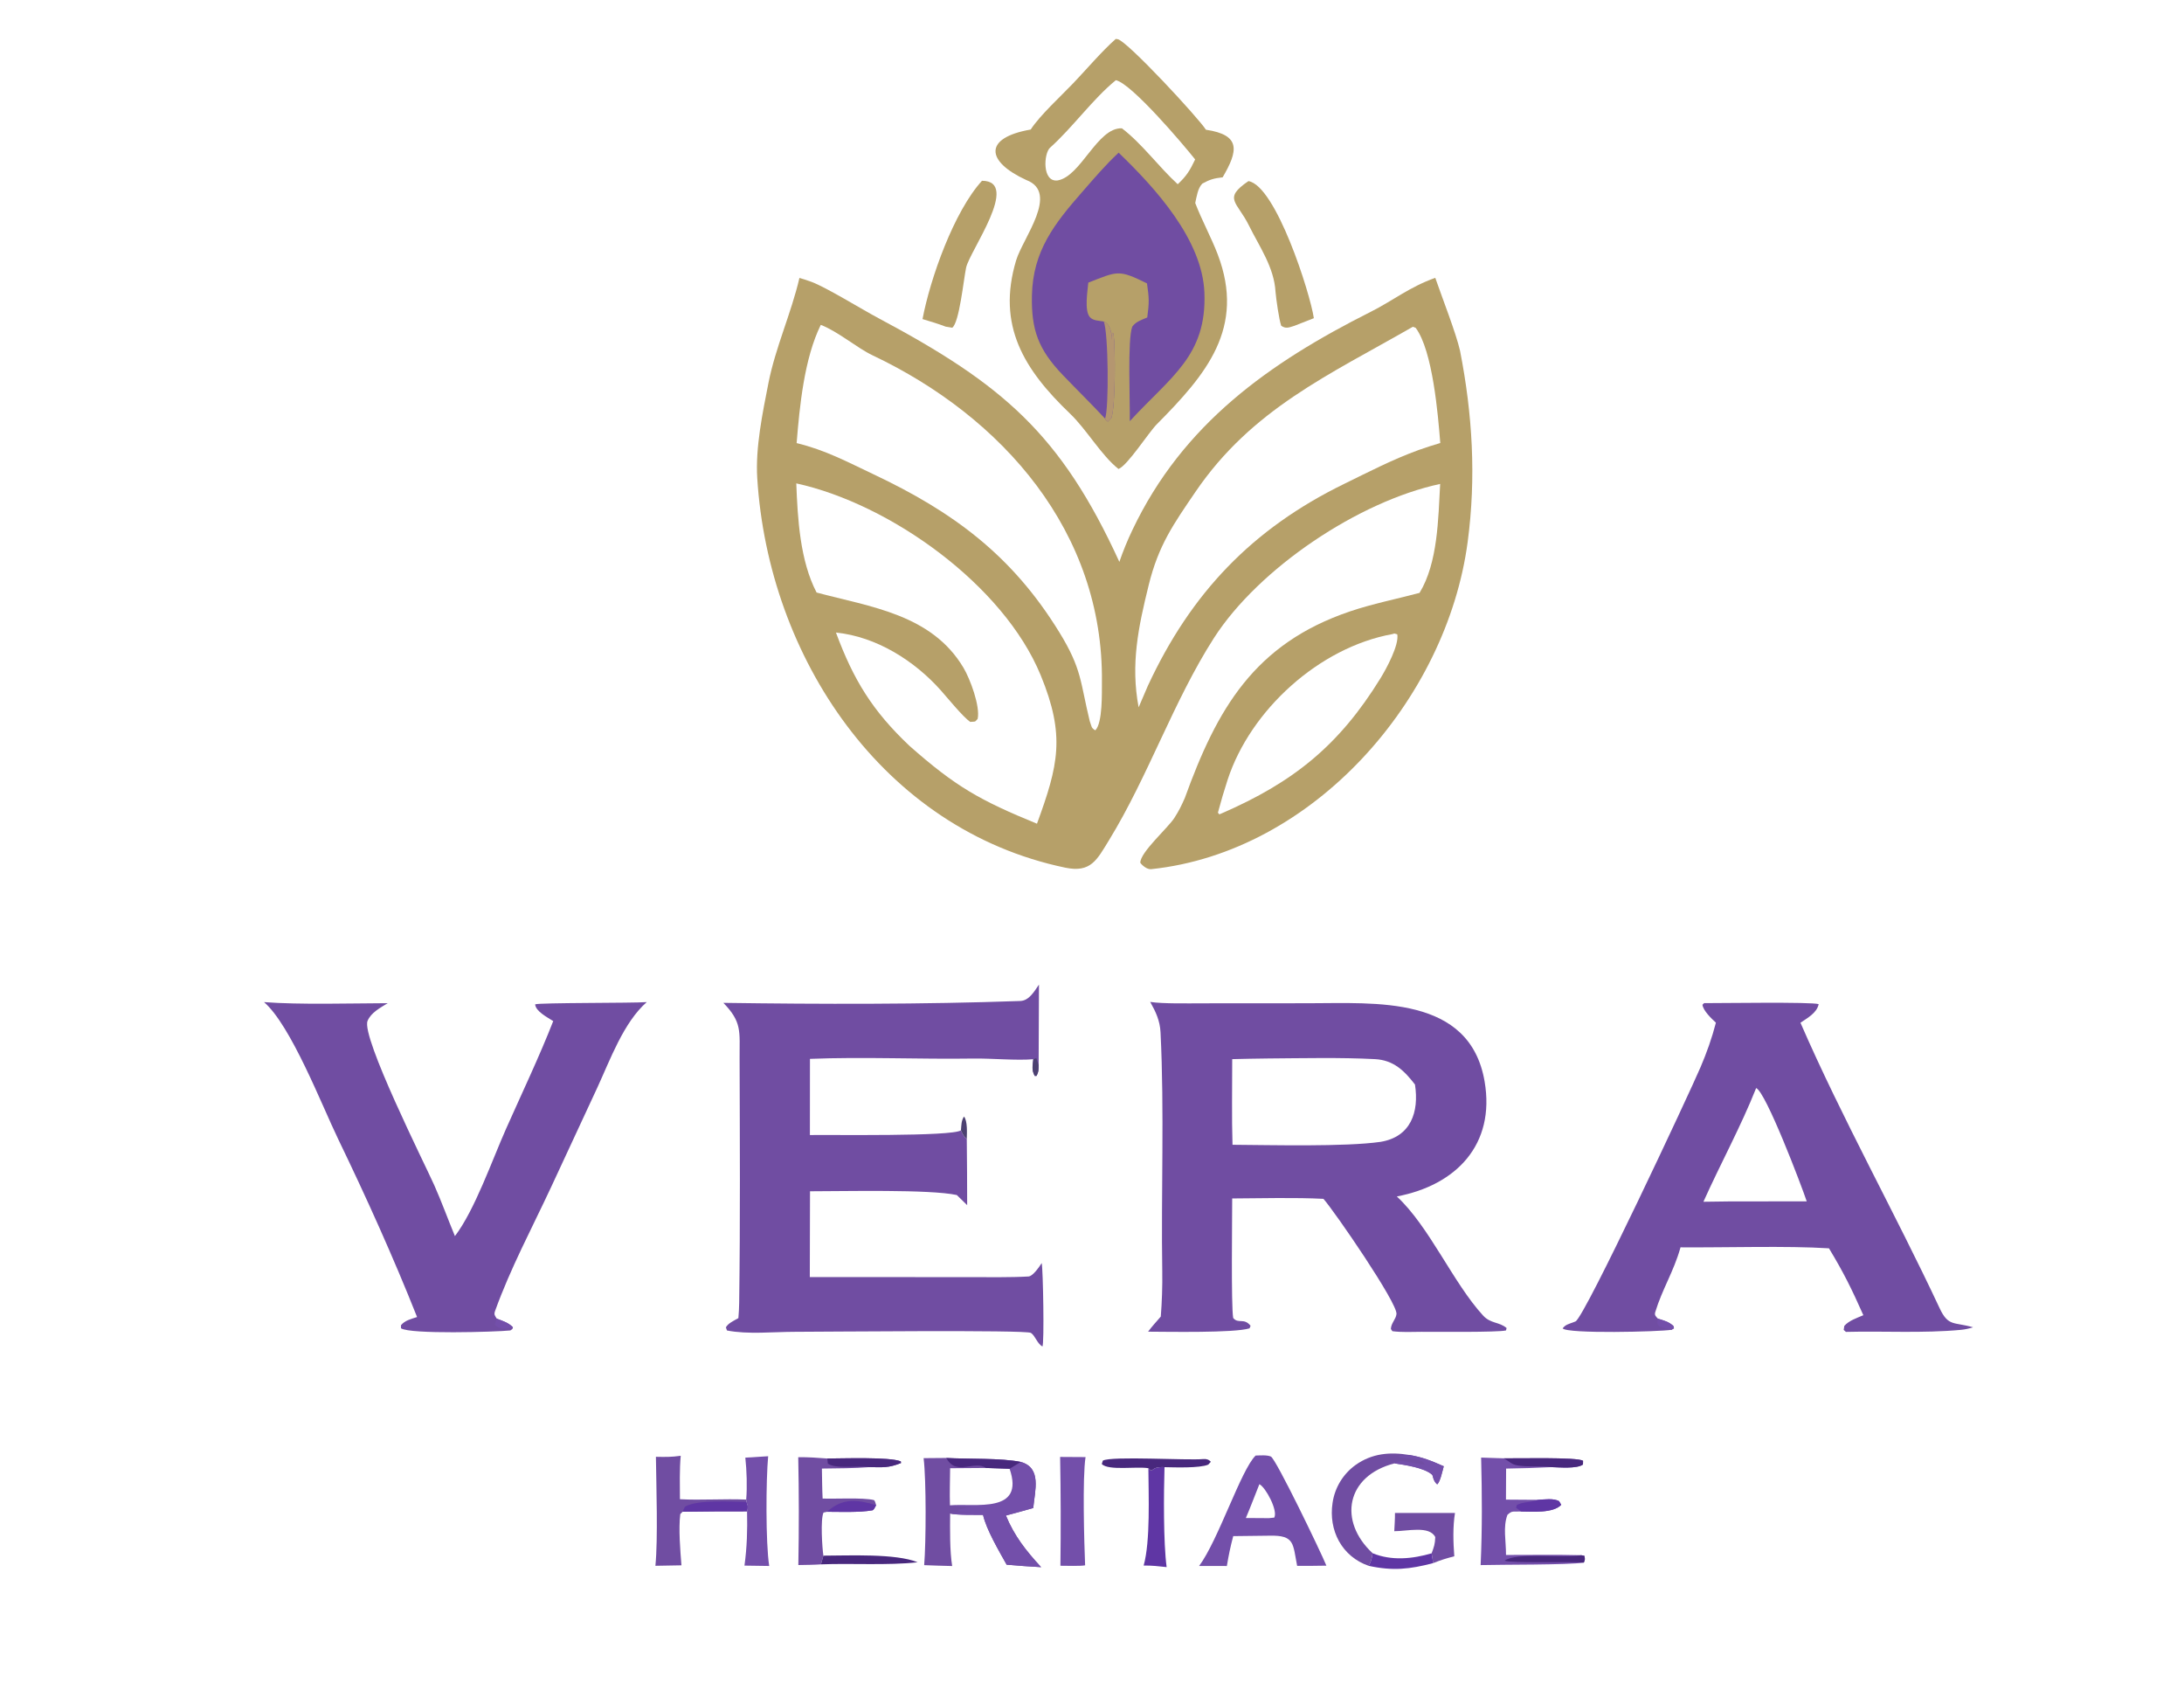
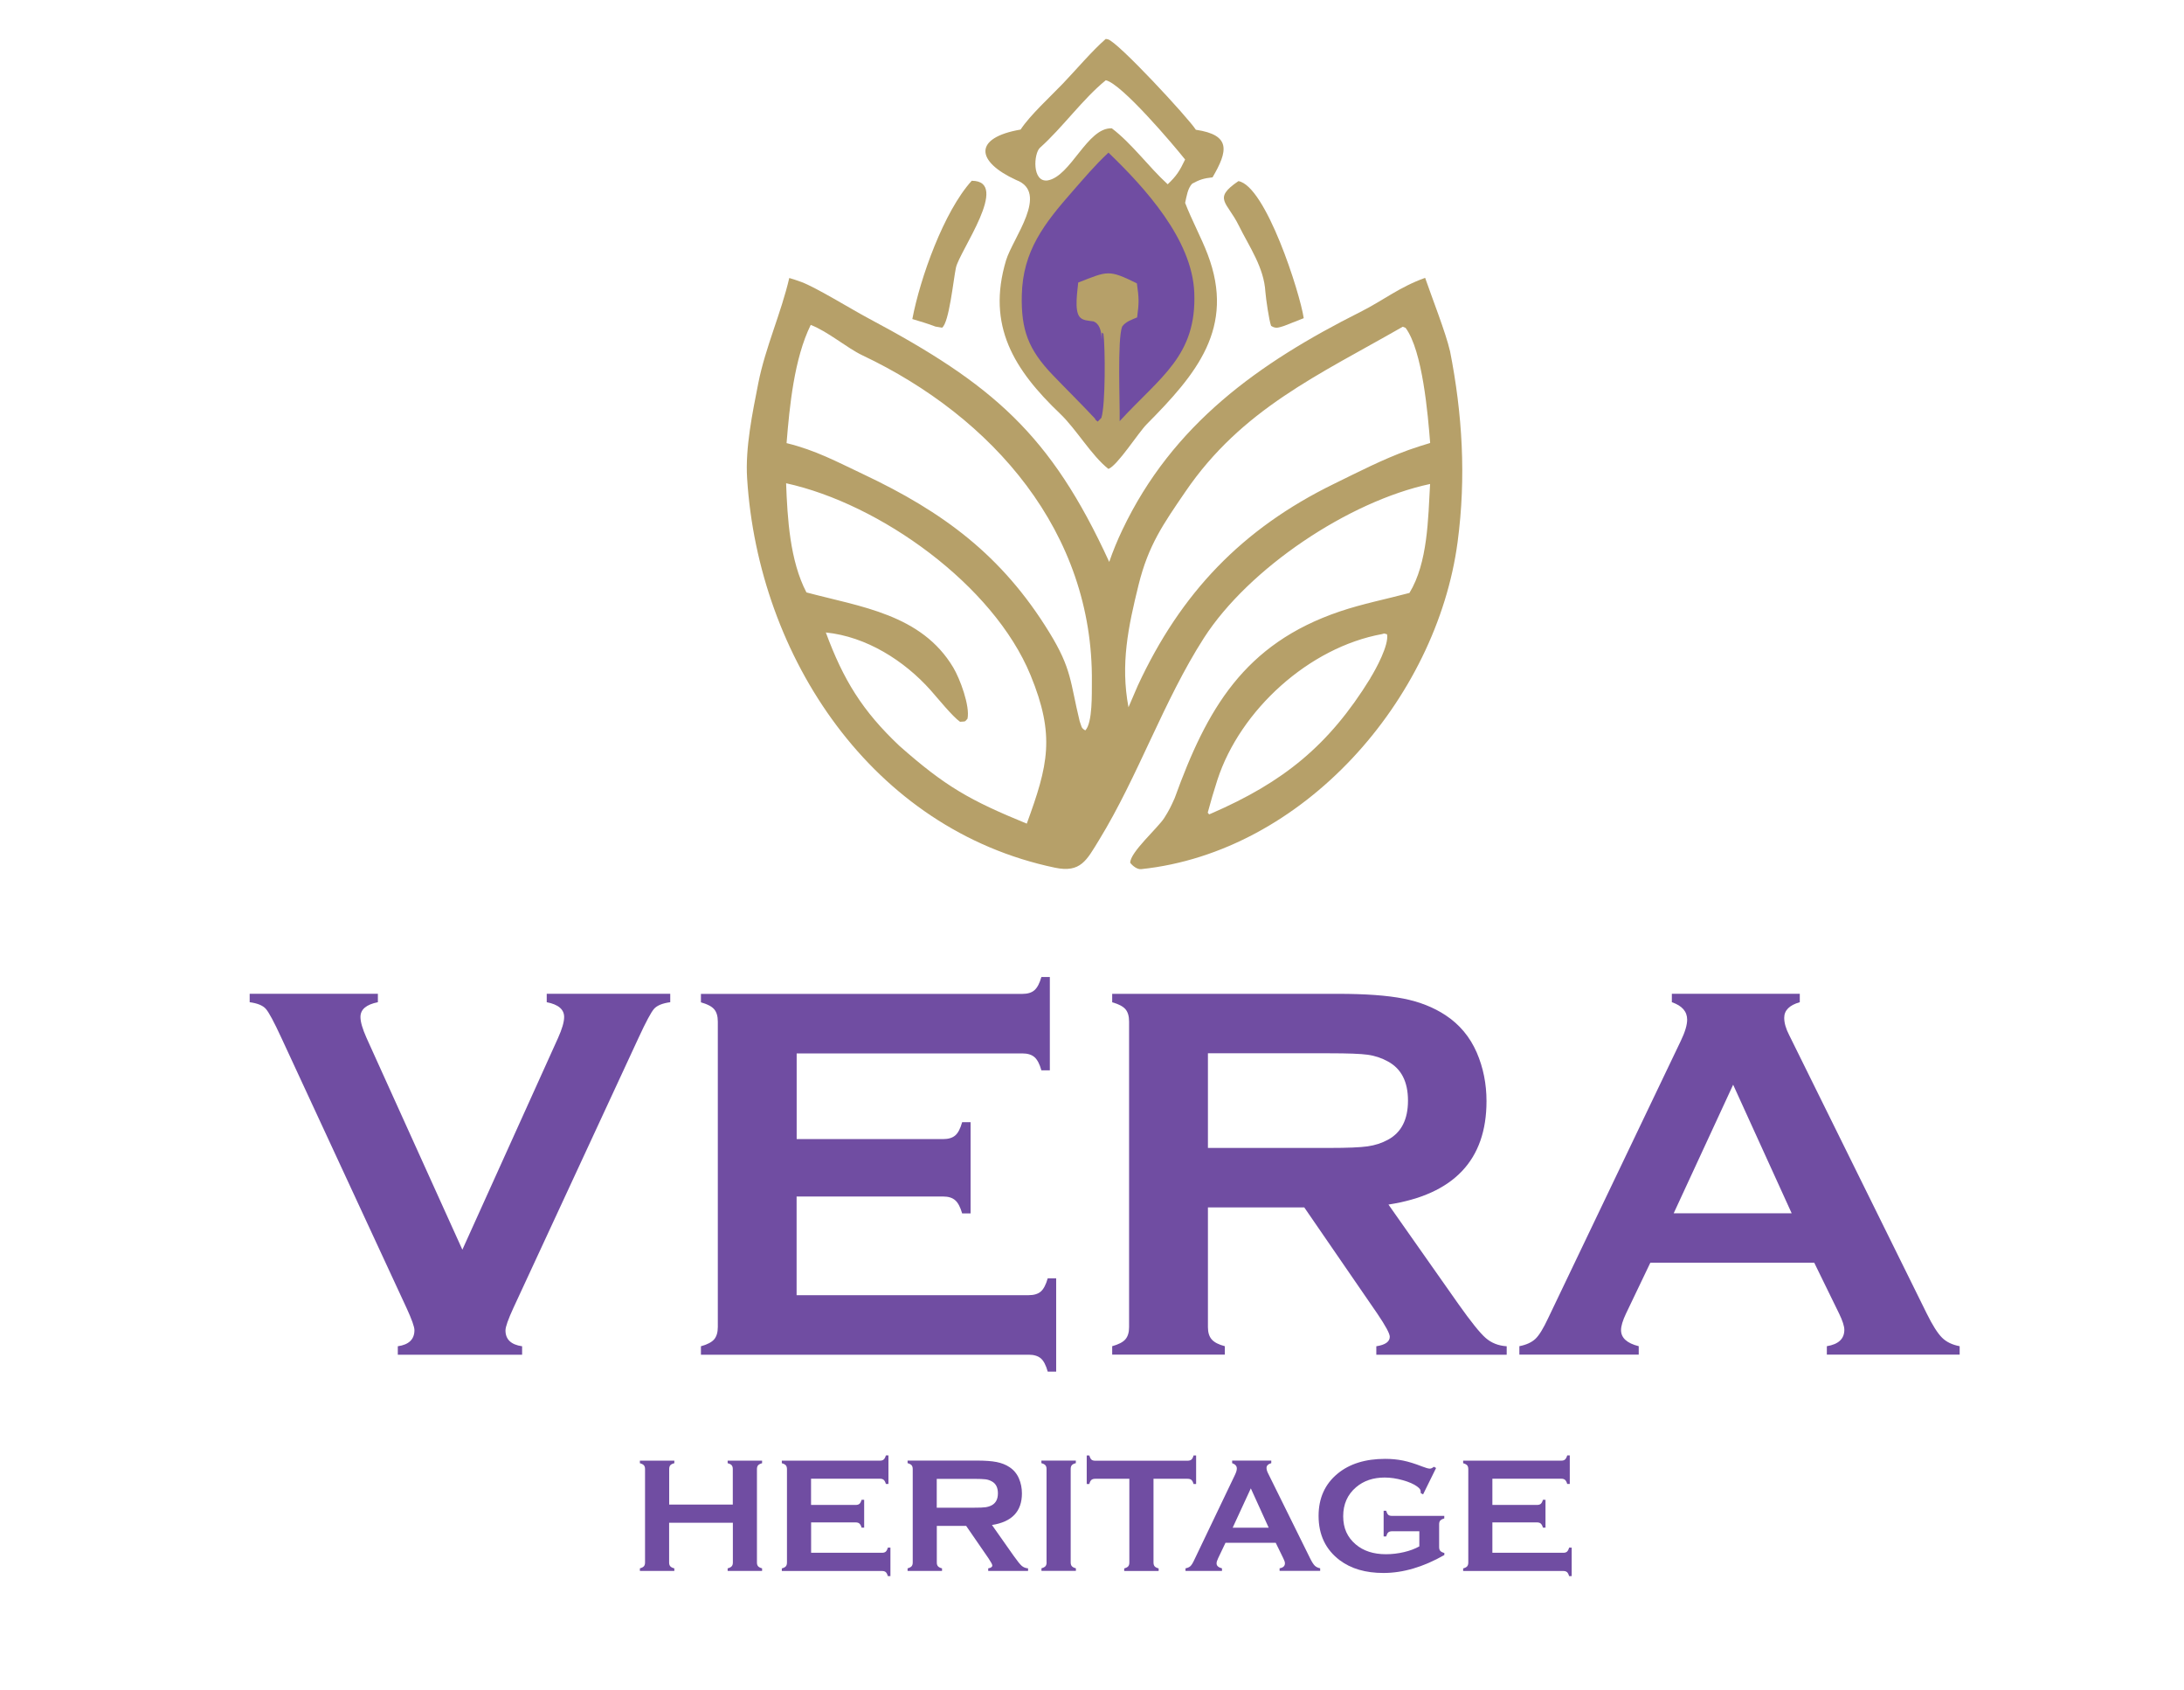
- <svg xmlns="http://www.w3.org/2000/svg" version="1.1" style="display: block;" viewBox="0 0 1324 1024" width="331" height="256" preserveAspectRatio="xMidYMid meet">
-   <path transform="translate(0,0)" fill="rgb(182,160,105)" d="M 484.639 168.434 C 487.101 169.142 489.535 169.941 491.938 170.829 C 501.142 174.264 521.907 187.168 532.566 192.843 C 607.937 232.98 643.087 263.04 678.587 340.531 C 680.846 333.944 683.487 327.494 686.494 321.214 C 717.011 256.982 769.425 219.931 830.787 189.073 C 844.672 182.09 854.552 173.889 870.105 168.386 C 874.076 179.907 882.7 201.901 885.108 212.555 C 892.634 250.879 894.983 289.152 889.733 328.514 C 876.993 424.036 796.194 516.44 697.865 526.765 C 695.516 527.011 692.62 524.739 691.274 522.887 C 691.271 516.446 708.036 501.836 711.959 495.671 C 714.894 491.059 716.005 488.688 718.25 483.693 C 737.72 429.855 760.214 390.236 818.414 370.539 C 832.02 365.934 846.618 363.032 860.56 359.329 C 871.73 341.035 871.881 314.256 873.071 293.292 C 823.768 303.808 763.128 344.305 735.907 386.701 C 711.469 424.763 696.126 470.364 672.367 509.127 C 664.944 521.238 661.305 529.103 645.694 525.84 C 534.854 502.673 465.86 398.125 459.064 289.793 C 457.907 271.266 462.303 250.214 465.866 232.059 C 470.139 210.471 479.691 189.801 484.639 168.434 z" />
-   <path transform="translate(0,0)" fill="rgb(255,255,255)" d="M 482.728 292.957 C 539.708 305.43 608.368 354.508 630.879 409.198 C 646.006 445.949 641.579 463.825 628.641 499.212 C 594.14 485.104 579.268 476.72 551.34 452.024 C 528.911 430.828 517.418 412.085 506.775 383.363 C 531.254 385.861 554.287 400.348 570.393 418.456 C 574.547 423.128 583.692 434.411 588.165 437.516 C 591.764 437.202 590.71 437.804 592.685 435.688 C 594.324 428.004 588.066 411.367 584.081 404.686 C 564.747 372.271 527.748 367.87 495.044 359.112 C 484.99 339.881 483.544 314.301 482.728 292.957 z" />
-   <path transform="translate(0,0)" fill="rgb(255,255,255)" d="M 497.573 196.895 C 507.959 200.857 519.504 210.858 528.931 215.327 C 607.864 252.745 669.06 322.498 668.014 413.477 C 667.943 419.694 668.527 438.103 664.001 442.63 C 661.434 441.106 661.904 440.483 660.636 437.081 C 654.789 413.148 656.001 405.656 642.201 383.209 C 613.507 336.537 577.877 310.275 529.428 287.391 C 513.303 279.775 500.625 272.874 482.941 268.541 C 484.743 246.221 487.533 217.321 497.573 196.895 z" />
-   <path transform="translate(0,0)" fill="rgb(255,255,255)" d="M 856.512 198.045 L 858.225 198.695 C 868.581 212.591 871.774 251.413 873.134 268.493 C 868.701 269.798 864.304 271.222 859.947 272.762 C 843.995 278.566 829.873 285.94 814.799 293.301 C 759.133 320.485 721.975 359.421 695.905 415.558 L 690.267 428.68 C 685.341 402.548 690.072 380.092 696.406 354.466 C 702.362 330.373 711.379 317.676 724.718 298.101 C 758.962 247.846 805.608 227.27 856.512 198.045 z" />
-   <path transform="translate(0,0)" fill="rgb(255,255,255)" d="M 844.106 384.302 C 845.893 383.78 844.947 383.894 847.072 384.453 C 848.236 390.948 840.432 405.316 836.913 411.031 C 811.721 451.935 784.01 474.102 740.529 492.993 L 739.178 493.558 L 738.343 492.517 C 740.091 485.904 742.091 479.1 744.214 472.61 C 758.066 430.253 799.778 392.347 844.106 384.302 z" />
-   <path transform="translate(0,0)" fill="rgb(112,77,162)" d="M 697.284 607.225 C 704.98 608.422 720.837 608.074 729.171 608.071 L 793.064 608.029 C 833.742 608.024 891.007 603.048 900.006 655.405 C 906.59 693.71 882.768 718.307 846.795 725.123 C 866.603 743.495 880.795 777.367 899.088 797.297 C 903.715 802.339 908.799 801 913.341 804.876 L 912.981 806.329 C 907.912 807.553 869.955 807.142 861.75 807.162 C 856.245 807.221 849.458 807.514 844.105 806.789 L 843.177 805.455 C 843.347 801.794 846.241 799.607 846.582 796.383 C 847.281 789.761 809.088 734.232 802.312 726.574 C 785.369 725.681 764.19 726.237 746.991 726.336 C 747 738.013 746.284 791.035 747.588 798.783 C 750.766 802.594 754.072 798.437 758.135 803.504 L 757.508 805.067 C 748.055 807.929 708.073 807.121 695.997 807.079 C 698.189 804.111 701.235 800.771 703.699 797.926 C 704.393 789.209 704.734 779.486 704.594 770.713 C 703.823 722.412 705.928 673.831 703.545 625.62 C 703.198 618.589 700.645 613.206 697.284 607.225 z" />
-   <path transform="translate(0,0)" fill="rgb(255,255,255)" d="M 768.656 641.5 C 789.677 641.357 812.567 640.809 833.506 641.9 C 844.901 642.493 851.343 648.955 857.802 657.291 C 860.387 674.003 855.266 689.019 836.929 692.037 C 815.321 695.136 770.096 693.95 747.181 693.808 C 746.656 677.2 747.028 658.663 746.998 641.907 C 754.181 641.686 761.463 641.622 768.656 641.5 z" />
-   <path transform="translate(0,0)" fill="rgb(182,160,105)" d="M 676.414 23.589 C 677.102 23.664 677.056 23.638 677.657 23.771 C 683.576 25.08 726.602 71.54 731.066 78.622 C 752.492 81.801 750.562 91.471 741.203 107.466 C 735.95 108.062 733.458 108.759 728.858 111.293 C 726.085 114.178 725.493 119.011 724.582 123.033 C 728.445 133.177 734.453 144.271 738.222 154.195 C 755.164 198.801 731.277 226.889 701.303 257.11 C 696.185 262.271 683.57 282.137 678.066 284.227 C 667.742 276.117 658.682 260.252 648.777 250.78 C 620.843 224.067 604.158 197.376 615.99 157.84 C 620.062 144.236 642.433 116.736 622.119 109.081 C 597.702 97.882 596.008 83.519 624.828 78.505 C 630.585 69.738 642.959 58.465 650.533 50.544 C 658.464 42.25 668.031 30.962 676.414 23.589 z" />
-   <path transform="translate(0,0)" fill="rgb(112,77,162)" d="M 678.146 92.531 C 700.448 114.023 728.84 145.192 730.14 177.27 C 731.695 215.64 709.772 228.185 684.913 255.257 C 685.151 244.175 683.425 205.65 686.421 197.948 C 688.639 194.9 691.984 193.911 695.496 192.403 C 696.741 183.144 696.629 180.697 695.333 171.747 C 677.954 163.177 677.641 164.36 659.755 171.286 C 659.297 176.505 657.367 187.833 660.525 191.948 C 662.424 194.422 665.923 194.315 669.096 194.833 C 675.651 197.576 673.764 208.933 673.643 215.397 L 674.113 201.578 L 675.045 202.214 C 676.189 210.54 676.326 245.573 673.787 253.248 L 671.601 255.542 C 670.523 254.633 670.371 254.79 669.889 253.671 C 661.815 244.979 652.557 235.906 644.293 227.276 C 629.492 211.821 625.141 199.965 625.581 179.09 C 626.151 152.084 639.218 135.533 656.307 116.06 C 663.689 107.649 669.776 100.353 678.146 92.531 z" />
-   <path transform="translate(0,0)" fill="rgb(180,150,112)" d="M 669.096 194.833 C 675.651 197.576 673.764 208.933 673.643 215.397 L 674.113 201.578 L 675.045 202.214 C 676.189 210.54 676.326 245.573 673.787 253.248 L 671.601 255.542 C 670.523 254.633 670.371 254.79 669.889 253.671 C 672.345 248.307 671.94 201.089 669.096 194.833 z" />
-   <path transform="translate(0,0)" fill="rgb(255,255,255)" d="M 676.466 48.601 C 686.029 50.651 717.306 87.51 724.53 96.639 C 721.362 103.286 719.349 106.643 713.968 111.651 C 702.452 101.13 692.39 87.107 680.122 77.761 C 665.191 77.183 655.322 106.928 641.185 109.35 C 631.622 110.571 632.738 92.924 636.578 89.5 C 650.179 77.375 662.608 59.839 676.466 48.601 z" />
-   <path transform="translate(0,0)" fill="rgb(112,77,162)" d="M 629.855 596.721 L 629.646 645.432 C 629.578 648.265 629.738 649.547 628.328 652.088 L 627.304 652.097 C 625.319 648.568 625.993 646.009 626.418 641.95 C 616.356 642.844 600.964 641.378 590.075 641.546 C 557.751 642.047 523.135 640.434 491.018 641.741 L 490.984 687.909 C 503.982 687.668 576.8 688.885 582.56 685.068 C 583.767 687.712 583.957 688.369 586.088 690.304 C 586.236 703.668 586.314 717.033 586.321 730.398 L 580.031 724.264 C 563.538 720.709 511.497 721.995 491.052 721.986 L 490.929 773.976 L 588.642 774.03 C 599.124 774.03 612.837 774.248 623.493 773.628 C 626.174 773.471 629.955 767.9 631.51 765.503 C 632.344 769.406 633.154 814.682 631.934 816.074 C 628.598 814.094 627.675 809.633 624.973 807.819 C 622.103 805.892 497.898 807.158 481.835 807.162 C 469.013 807.166 453.225 808.842 440.718 806.352 L 440.045 804.472 C 441.356 801.974 444.971 800.385 447.623 798.868 C 447.892 795.832 448.066 792.604 448.114 789.549 C 448.797 740.185 448.507 690.737 448.367 641.361 C 448.321 625.069 449.9 619.473 438.515 607.791 C 497.297 608.633 559.669 608.761 618.511 606.661 C 623.889 606.469 627.012 600.826 629.855 596.721 z" />
-   <path transform="translate(0,0)" fill="rgb(76,65,113)" d="M 626.418 641.95 L 628.258 641.277 C 628.733 642.658 629.196 644.043 629.646 645.432 C 629.578 648.265 629.738 649.547 628.328 652.088 L 627.304 652.097 C 625.319 648.568 625.993 646.009 626.418 641.95 z" />
-   <path transform="translate(0,0)" fill="rgb(112,77,162)" d="M 1040.23 619.806 C 1037.51 617.288 1032.53 612.58 1032.08 608.937 L 1033.06 607.962 C 1041.56 608.009 1098.82 607.117 1102.53 608.58 C 1101.44 613.838 1095.94 616.829 1091.49 619.841 C 1116.85 678.138 1148.86 735.21 1175.88 792.909 C 1181.15 804.151 1184.53 801.058 1196.15 804.428 C 1193.75 805.182 1191.29 805.734 1188.78 805.969 C 1165.59 808.131 1142.28 806.615 1119.04 807.21 C 1118.59 806.812 1118.15 806.414 1117.7 806.016 L 1118.06 803.594 C 1120.87 800.37 1125.6 798.812 1129.62 797.098 C 1122.46 781.005 1117.78 771.482 1108.77 756.565 C 1083.26 754.933 1045.74 756.196 1018.77 755.966 L 1018.66 756.375 C 1014.6 770.729 1007.68 781.315 1003.45 795.242 C 1002.85 797.196 1003.95 797.938 1005.09 799.185 C 1009 800.439 1011.39 800.919 1014.46 803.594 L 1014.81 805.027 L 1013.36 805.924 C 1006.22 807.152 950.058 808.487 947.332 805.081 C 948.93 802.822 951.136 802.397 953.696 801.422 C 954.117 801.261 954.734 801.063 955.151 800.85 C 960.855 797.927 1024.34 662.182 1030.86 646.898 C 1034.66 638.004 1037.81 629.173 1040.23 619.806 z" />
-   <path transform="translate(0,0)" fill="rgb(115,79,170)" d="M 1005.09 799.185 C 1009 800.439 1011.39 800.919 1014.46 803.594 L 1014.81 805.027 L 1013.36 805.924 C 1010.55 805.311 1008.76 804.86 1005.99 803.993 C 1004.18 801.31 1004.45 802.587 1005.09 799.185 z" />
-   <path transform="translate(0,0)" fill="rgb(255,255,255)" d="M 1064.62 659.443 C 1070.43 661.614 1092.03 718.334 1095.29 728.089 L 1064.42 728.119 C 1053.83 728.066 1043.24 728.14 1032.66 728.34 C 1042.84 705.625 1055.53 682.424 1064.62 659.443 z" />
-   <path transform="translate(0,0)" fill="rgb(112,77,162)" d="M 160.069 607.341 C 181.789 608.998 212.672 608.07 235.045 607.991 C 230.649 610.691 224.866 613.716 222.821 618.738 C 218.861 628.461 257.863 706.173 263.24 718.261 C 267.749 728.399 271.54 738.905 275.789 749.161 C 287.906 733.216 298.259 703.282 306.833 684.025 C 316.173 663.047 327.103 640.053 335.382 618.848 C 331.8 616.535 324.78 612.988 324.414 608.698 C 326.633 607.636 384.005 607.989 392.071 607.335 C 377.996 619.685 369.878 642.376 362.043 659.316 L 334.226 719.188 C 322.579 744.181 309.491 768.519 300.1 794.602 C 299.304 796.814 300.099 797.462 301.178 799.191 C 304.95 800.667 308.103 801.557 310.958 804.397 C 310.531 805.935 310.9 805.208 309.38 806.336 C 300.385 807.261 248.602 808.762 243.095 805.021 L 243.071 803.174 C 245.496 800.21 249.171 799.417 252.842 798.205 C 238.582 762.253 221.89 725.271 205.037 690.415 C 195.047 669.755 176.445 621.569 160.069 607.341 z" />
-   <path transform="translate(0,0)" fill="rgb(115,79,170)" d="M 301.178 799.191 C 304.95 800.667 308.103 801.557 310.958 804.397 C 307.081 805.212 302.286 806.317 300.09 802.598 L 301.178 799.191 z" />
-   <path transform="translate(0,0)" fill="rgb(112,77,162)" d="M 559.917 883.732 L 573.674 883.616 C 586.719 884.369 607.055 883.592 618.859 886.021 C 631.582 889.65 627.427 903.145 626.382 913.938 C 620.88 915.535 615.358 917.059 609.816 918.512 C 614.917 930.925 622.045 939.905 631.157 949.8 C 624.185 949.411 617.22 948.914 610.263 948.309 C 605.611 939.964 597.938 927.012 595.942 918.106 C 591.251 918.078 579.99 918.299 576.001 917.295 C 575.931 926.763 575.735 940.044 577.236 949.112 C 571.656 949.032 565.861 948.766 560.263 948.579 C 561.394 934.842 561.574 897.292 559.917 883.732 z" />
-   <path transform="translate(0,0)" fill="rgb(115,79,170)" d="M 618.859 886.021 C 631.582 889.65 627.427 903.145 626.382 913.938 C 620.88 915.535 615.358 917.059 609.816 918.512 C 614.917 930.925 622.045 939.905 631.157 949.8 C 624.185 949.411 617.22 948.914 610.263 948.309 C 605.611 939.964 597.938 927.012 595.942 918.106 C 591.251 918.078 579.99 918.299 576.001 917.295 C 577.17 916.958 587.636 916.465 589.476 916.345 L 580.752 916.148 L 581.541 914.823 L 589.138 913.151 C 583.586 913.369 581.423 913.126 575.899 912.32 C 590.987 910.968 621.51 917.708 612.053 890.17 L 618.859 886.021 z" />
-   <path transform="translate(0,0)" fill="rgb(255,255,255)" d="M 575.993 889.844 L 597.745 889.678 L 612.053 890.17 C 621.51 917.708 590.987 910.968 575.899 912.32 C 575.655 905.244 575.925 897.009 575.993 889.844 z" />
-   <path transform="translate(0,0)" fill="rgb(72,40,125)" d="M 573.674 883.616 C 586.719 884.369 607.055 883.592 618.859 886.021 L 612.053 890.17 L 597.745 889.678 C 590.576 884.735 579.77 894.953 573.674 883.616 z" />
-   <path transform="translate(0,0)" fill="rgb(115,79,170)" d="M 761.203 882.157 C 763.763 882.093 768.12 881.714 770.447 882.765 C 773.523 884.155 800.832 940.814 804.092 948.884 C 798.363 949.067 792.129 948.979 786.358 948.999 C 783.717 935.547 784.957 930.377 769.703 930.721 L 747.619 930.984 C 745.859 937.59 744.894 942.35 743.75 949.098 L 726.925 949.082 C 738.592 933.427 752.361 890.674 761.203 882.157 z" />
-   <path transform="translate(0,0)" fill="rgb(255,255,255)" d="M 763.468 899.514 C 767.217 901.333 774.807 915.373 772.507 919.759 L 769.25 920.094 L 755.276 920.002 C 758.085 913.398 760.796 906.219 763.468 899.514 z" />
-   <path transform="translate(0,0)" fill="rgb(115,79,170)" d="M 897.902 883.387 L 911.657 883.84 C 918.615 883.96 956.745 882.993 959.698 885.365 L 959.638 887.59 C 955.98 890.271 945.364 889.309 940.494 889.172 C 931.35 889.635 922.198 889.929 913.042 890.053 L 912.956 908.867 L 932.352 908.999 C 936.431 908.766 941.726 907.94 945.165 909.795 L 946.458 912.007 C 941.576 917.228 928.968 916.09 922.125 916.069 C 917.02 916.285 916.816 915.391 913.856 918.077 C 911.057 925.525 913.025 933.801 912.983 942.402 C 927.741 942.439 943.909 942.134 958.542 942.548 L 960.479 942.915 C 960.933 945.068 960.933 944.947 960.176 947.019 C 950.79 948.534 909.825 948.182 897.597 948.545 C 898.614 925.81 898.454 906.043 897.902 883.387 z" />
-   <path transform="translate(0,0)" fill="rgb(72,40,125)" d="M 911.657 883.84 C 918.615 883.96 956.745 882.993 959.698 885.365 L 959.638 887.59 C 955.98 890.271 945.364 889.309 940.494 889.172 C 934.155 888.378 927.386 889.133 920.966 888.287 C 916.124 887.65 915.749 886.133 911.657 883.84 z" />
-   <path transform="translate(0,0)" fill="rgb(72,40,125)" d="M 958.542 942.548 L 960.479 942.915 C 960.933 945.068 960.933 944.947 960.176 947.019 C 952.498 946.339 915.357 947.491 912.128 945.847 C 919.829 940.708 944.62 944.368 957.574 942.681 L 958.542 942.548 z" />
-   <path transform="translate(0,0)" fill="rgb(95,54,164)" d="M 932.352 908.999 C 936.431 908.766 941.726 907.94 945.165 909.795 L 946.458 912.007 C 941.576 917.228 928.968 916.09 922.125 916.069 L 919.107 913.773 L 919.493 912.208 C 922.447 910.298 927.022 910.674 931.613 909.235 L 932.352 908.999 z" />
-   <path transform="translate(0,0)" fill="rgb(182,160,105)" d="M 756.846 109.756 C 773.492 112.56 794.261 177.637 796.491 192.842 L 784.69 197.468 C 781.268 198.514 779.578 199.397 776.705 197.435 C 775.408 193.832 773.624 181.261 773.257 176.895 C 772.414 161.964 763.498 149.538 757.097 136.588 C 750.003 122.235 741.143 120.415 756.846 109.756 z" />
-   <path transform="translate(0,0)" fill="rgb(182,160,105)" d="M 595.311 109.557 C 618.941 109.648 587.778 152.225 585.682 162.212 C 584.14 169.563 581.56 195.52 577.28 198.619 L 573.258 197.957 C 568.702 196.179 563.939 194.814 559.256 193.386 C 563.959 168.622 578.369 128.106 595.311 109.557 z" />
-   <path transform="translate(0,0)" fill="rgb(112,77,162)" d="M 483.914 883.164 C 490.06 883.064 495.43 883.503 501.545 883.953 C 510.809 883.935 539.102 882.909 546.083 885.672 L 546.211 886.692 C 538.533 889.743 535.309 889.253 527.1 889.167 C 517.702 889.935 507.727 889.904 498.259 890.042 C 498.368 896.047 498.397 902.225 498.698 908.21 C 505.38 908.54 523.261 907.492 529.749 909.13 C 530.345 909.281 530.931 911.379 531.139 912.229 C 530.413 913.478 529.814 915.181 528.793 915.355 C 520.678 916.735 509.706 916.247 501.441 916.236 L 499.235 916.7 C 497.307 920.845 498.444 938.189 499.161 942.825 L 497.662 948.102 C 493.132 948.414 488.523 948.436 483.978 948.516 C 484.392 926.734 484.371 904.946 483.914 883.164 z" />
-   <path transform="translate(0,0)" fill="rgb(72,40,125)" d="M 501.545 883.953 C 510.809 883.935 539.102 882.909 546.083 885.672 L 546.211 886.692 C 538.533 889.743 535.309 889.253 527.1 889.167 C 519.745 888.15 506.987 890.465 501.888 887.067 L 501.545 883.953 z" />
-   <path transform="translate(0,0)" fill="rgb(95,54,164)" d="M 501.441 916.236 C 510.574 907.663 519.835 908.829 531.139 912.229 C 530.413 913.478 529.814 915.181 528.793 915.355 C 520.678 916.735 509.706 916.247 501.441 916.236 z" />
-   <path transform="translate(0,0)" fill="rgb(112,77,162)" d="M 397.63 882.917 C 403.49 883.018 406.801 883.117 412.672 882.298 C 411.901 890.656 412.164 900.142 412.201 908.619 C 424.909 909.325 439.034 908.261 452.366 908.847 L 452.459 910.247 C 453.503 912.87 453.483 913.208 452.882 915.975 C 439.858 915.948 426.834 916.029 413.811 916.216 L 412.408 917.631 C 411.292 926.563 412.396 939.663 413.115 948.686 L 397.324 948.969 C 398.938 932.531 397.849 900.692 397.63 882.917 z" />
-   <path transform="translate(0,0)" fill="rgb(95,54,164)" d="M 413.811 916.216 C 414.096 915.55 414.985 913.314 415.411 913.068 C 423.024 908.656 444.574 910.223 452.459 910.247 C 453.503 912.87 453.483 913.208 452.882 915.975 C 439.858 915.948 426.834 916.029 413.811 916.216 z" />
-   <path transform="translate(0,0)" fill="rgb(112,77,162)" d="M 829.738 948.994 C 813.442 943.367 805.281 927.497 807.84 910.802 C 809.19 901.588 814.218 893.316 821.774 887.874 C 831.709 880.791 842.687 879.855 854.407 881.81 C 862.458 883.138 867.775 885.353 875.238 888.647 C 874.483 891.402 873.101 898.087 871.268 899.631 C 868.64 897.423 868.765 894.298 868.23 893.807 C 863.478 889.451 851.076 887.748 845.363 886.903 C 816.053 894.436 811.095 921.873 832.117 941.348 C 831.506 944.795 831.447 945.898 829.738 948.994 z" />
-   <path transform="translate(0,0)" fill="rgb(115,79,170)" d="M 854.407 881.81 C 862.458 883.138 867.775 885.353 875.238 888.647 C 874.483 891.402 873.101 898.087 871.268 899.631 C 868.64 897.423 868.765 894.298 868.23 893.807 C 863.478 889.451 851.076 887.748 845.363 886.903 C 848.891 883.554 857.589 887.542 863.586 887.439 C 863.152 883.594 849.179 884.293 847.528 882.501 L 854.407 881.81 z" />
-   <path transform="translate(0,0)" fill="rgb(115,79,170)" d="M 642.674 882.992 L 658.093 883.085 C 656.137 895.478 657.272 935.33 657.828 948.69 C 655.162 949.232 646.044 948.967 642.851 948.947 C 643.14 926.962 643.081 904.975 642.674 882.992 z" />
-   <path transform="translate(0,0)" fill="rgb(115,79,170)" d="M 451.832 883.422 L 465.678 882.571 C 464.337 896.996 464.125 934.903 466.306 949.078 L 451.324 948.86 C 452.846 937.675 453.158 927.253 452.882 915.975 C 453.483 913.208 453.503 912.87 452.459 910.247 L 452.366 908.847 C 453.019 900.942 452.69 891.311 451.832 883.422 z" />
-   <path transform="translate(0,0)" fill="rgb(95,54,164)" d="M 696.175 889.837 C 699.664 893.433 696.552 888.728 705.959 889.194 C 705.482 904.712 705.241 934.858 707.247 949.765 C 702.112 949.19 698.553 948.795 693.318 948.811 C 697.463 934.079 696.265 905.847 696.175 889.837 z" />
-   <path transform="translate(0,0)" fill="rgb(112,77,162)" d="M 882.057 916.938 C 880.688 925.291 880.984 934.736 881.633 943.186 C 876.563 944.543 873.597 945.427 868.711 947.384 C 868.639 945.375 868.229 943.395 867.891 941.408 C 869.43 937.148 869.898 936.046 870.102 931.573 C 866.517 924.456 852.984 928.052 845.248 927.999 C 845.411 924.554 845.725 920.326 845.667 916.95 L 882.057 916.938 z" />
-   <path transform="translate(0,0)" fill="rgb(72,40,125)" d="M 696.175 889.837 C 689.456 888.58 671.805 891.505 667.934 887.266 L 668.58 885.227 C 673.842 882.329 720.188 885.205 729.449 884.283 C 731.234 884.105 732.858 884.556 734.045 885.943 L 732.472 887.652 C 727.342 889.868 712.209 889.318 705.959 889.194 C 696.552 888.728 699.664 893.433 696.175 889.837 z" />
-   <path transform="translate(0,0)" fill="rgb(95,54,164)" d="M 832.117 941.348 C 843.566 946.06 856.237 944.814 867.891 941.408 C 868.229 943.395 868.639 945.375 868.711 947.384 C 854.531 951.069 844.351 952.177 829.738 948.994 C 831.447 945.898 831.506 944.795 832.117 941.348 z" />
-   <path transform="translate(0,0)" fill="rgb(72,40,125)" d="M 499.161 942.825 C 514.696 942.805 543.076 941.408 556.293 946.831 C 538.122 948.845 516.154 947.358 497.662 948.102 L 499.161 942.825 z" />
-   <path transform="translate(0,0)" fill="rgb(76,65,113)" d="M 582.56 685.068 C 582.798 682.082 582.731 679.156 584.414 676.699 C 586.614 679.472 586.176 686.817 586.088 690.304 C 583.957 688.369 583.767 687.712 582.56 685.068 z" />
+ <svg xmlns="http://www.w3.org/2000/svg" id="Layer_1" version="1.1" viewBox="0 0 331 256">
+   <defs>
+     <style>
+       .st0 {
+         fill: #b6a069;
+       }
+ 
+       .st1 {
+         isolation: isolate;
+       }
+ 
+       .st2 {
+         fill: #b49670;
+       }
+ 
+       .st3 {
+         fill: #704da2;
+       }
+     </style>
+   </defs>
+   <g>
+     <path class="st0" d="M219.74,53.14c-.6-2.66-2.76-8.16-3.75-11.04-3.89,1.38-6.36,3.43-9.83,5.17-15.34,7.71-28.44,16.98-36.07,33.04-.75,1.57-1.41,3.18-1.98,4.83-8.88-19.37-17.66-26.89-36.51-36.92-2.66-1.42-7.86-4.64-10.16-5.5-.6-.22-1.21-.42-1.82-.6-1.24,5.34-3.62,10.51-4.69,15.91-.89,4.54-1.99,9.8-1.7,14.43,1.7,27.08,18.95,53.22,46.66,59.01,3.9.82,4.81-1.15,6.67-4.18,5.94-9.69,9.78-21.09,15.89-30.61,6.81-10.6,21.97-20.72,34.29-23.35-.3,5.24-.34,11.94-3.13,16.51-3.49.93-7.14,1.65-10.54,2.8-14.55,4.92-20.17,14.83-25.04,28.29-.56,1.25-.84,1.84-1.57,2.99-.98,1.54-5.17,5.19-5.17,6.8.34.46,1.06,1.03,1.65.97,24.58-2.58,44.78-25.68,47.97-49.56,1.31-9.84.73-19.41-1.16-28.99h0ZM155.63,124.8c-8.63-3.53-12.34-5.62-19.33-11.8-5.61-5.3-8.48-9.98-11.14-17.17,6.12.62,11.88,4.25,15.9,8.77,1.04,1.17,3.32,3.99,4.44,4.76.9-.08.64.07,1.13-.46.41-1.92-1.15-6.08-2.15-7.75-4.83-8.1-14.08-9.2-22.26-11.39-2.51-4.81-2.88-11.2-3.08-16.54,14.24,3.12,31.41,15.39,37.04,29.06,3.78,9.19,2.67,13.66-.56,22.5v.02ZM164.47,110.66c-.64-.38-.52-.54-.84-1.39-1.46-5.98-1.16-7.86-4.61-13.47-7.17-11.67-16.08-18.23-28.19-23.95-4.03-1.9-7.2-3.63-11.62-4.71.45-5.58,1.15-12.8,3.66-17.91,2.6.99,5.48,3.49,7.84,4.61,19.73,9.35,35.03,26.79,34.77,49.54-.02,1.55.13,6.16-1,7.29h-.01ZM207.69,102.76c-6.3,10.23-13.23,15.77-24.1,20.49l-.34.14-.21-.26c.44-1.65.94-3.35,1.47-4.98,3.46-10.59,13.89-20.07,24.97-22.08.45-.13.21-.1.74.04.29,1.62-1.66,5.22-2.54,6.64h0ZM213.45,68.19c-3.99,1.45-7.52,3.29-11.29,5.13-13.92,6.8-23.21,16.53-29.72,30.56l-1.41,3.28c-1.23-6.53-.05-12.15,1.53-18.55,1.49-6.02,3.74-9.2,7.08-14.09,8.56-12.56,20.22-17.71,32.95-25.01l.43.16c2.59,3.47,3.39,13.18,3.73,17.45-1.11.33-2.21.68-3.3,1.07h0Z" />
+     <path class="st2" d="M165.74,48.71c1.64.69,1.17,3.53,1.14,5.14l.12-3.45.23.16c.29,2.08.32,10.84-.31,12.76l-.55.57c-.27-.23-.31-.19-.43-.47.61-1.34.51-13.15-.2-14.71Z" />
+     <path class="st0" d="M179.61,30.76c.23-1.01.38-2.21,1.07-2.93,1.15-.63,1.77-.81,3.09-.96,2.34-4,2.82-6.42-2.53-7.21-1.12-1.77-11.87-13.39-13.35-13.71-.15-.03-.14-.03-.31-.05-2.1,1.84-4.49,4.67-6.47,6.74-1.89,1.98-4.99,4.8-6.43,6.99-7.21,1.25-6.78,4.84-.68,7.64,5.08,1.91-.51,8.79-1.53,12.19-2.96,9.88,1.21,16.56,8.2,23.23,2.48,2.37,4.74,6.33,7.32,8.36,1.38-.52,4.53-5.49,5.81-6.78,7.49-7.56,13.47-14.58,9.23-25.73-.94-2.48-2.44-5.25-3.41-7.79h-.01ZM176.96,27.91c-2.88-2.63-5.39-6.14-8.46-8.47-3.73-.14-6.2,7.29-9.73,7.9-2.39.31-2.11-4.11-1.15-4.96,3.4-3.03,6.51-7.42,9.97-10.22,2.39.51,10.21,9.73,12.02,12.01-.79,1.66-1.3,2.5-2.64,3.75h-.01Z" />
+     <path class="st0" d="M187.68,27.44c4.16.7,9.35,16.97,9.91,20.77l-2.95,1.16c-.86.26-1.28.48-2,0-.32-.9-.77-4.04-.86-5.13-.21-3.73-2.44-6.84-4.04-10.08-1.77-3.59-3.99-4.04-.06-6.71h0Z" />
+     <path class="st0" d="M147.29,27.39c5.91.02-1.88,10.67-2.41,13.16-.39,1.84-1.03,8.33-2.1,9.1l-1.01-.17c-1.14-.44-2.33-.79-3.5-1.14,1.18-6.19,4.78-16.32,9.01-20.96h.01Z" />
+     <path class="st3" d="M168,23.13c5.58,5.37,12.67,13.17,13,21.18.39,9.59-5.09,12.73-11.31,19.5.06-2.77-.37-12.4.38-14.33.55-.76,1.39-1.01,2.27-1.39.31-2.31.28-2.93-.04-5.16-4.34-2.14-4.42-1.85-8.89-.12-.11,1.3-.6,4.14.19,5.17.47.62,1.35.59,2.14.72,1.64.69,1.17,3.53,1.14,5.14l.12-3.45.23.16c.29,2.08.32,10.84-.31,12.76l-.55.57c-.27-.23-.31-.19-.43-.47-2.02-2.17-4.33-4.44-6.4-6.6-3.7-3.86-4.79-6.83-4.68-12.05.14-6.75,3.41-10.89,7.68-15.76,1.85-2.1,3.37-3.93,5.46-5.88h0Z" />
+   </g>
+   <g class="st1">
+     <g class="st1">
+       <path class="st3" d="M111.05,230.72h-9.64v6.03c0,.25.06.44.18.57.12.13.32.24.61.31v.39h-5.22v-.39c.29-.08.5-.19.61-.32.11-.13.17-.32.17-.56v-14.17c0-.25-.06-.43-.17-.56-.11-.13-.32-.24-.61-.32v-.39h5.22v.39c-.29.07-.5.18-.61.31s-.17.32-.17.57v5.39h9.64v-5.39c0-.25-.06-.44-.17-.57-.11-.13-.32-.24-.61-.31v-.39h5.22v.39c-.29.08-.5.19-.61.32-.11.13-.17.32-.17.56v14.17c0,.25.06.43.17.56.11.13.32.24.61.32v.39h-5.22v-.39c.29-.07.49-.18.61-.31s.18-.32.18-.57v-6.03Z" />
+       <path class="st3" d="M122.93,230.69v4.58h10.75c.25,0,.43-.06.56-.17.13-.12.24-.32.32-.61h.39v4.32h-.39c-.08-.29-.19-.5-.32-.61-.13-.12-.32-.17-.56-.17h-15.19v-.39c.29-.08.5-.19.61-.32.11-.13.17-.32.17-.58v-14.14c0-.25-.06-.45-.17-.58-.11-.13-.32-.24-.61-.32v-.39h14.89c.25,0,.43-.06.56-.18.13-.12.24-.32.32-.61h.39v4.32h-.39c-.08-.29-.19-.49-.32-.61-.13-.12-.32-.18-.56-.18h-10.46v3.97h6.78c.25,0,.43-.06.56-.17.13-.11.24-.32.32-.61h.39v4.22h-.39c-.08-.29-.19-.49-.32-.61-.13-.12-.32-.18-.56-.18h-6.78Z" />
+       <path class="st3" d="M141.98,231.2v5.55c0,.25.06.44.18.57.12.13.32.24.61.31v.39h-5.22v-.39c.29-.08.5-.19.61-.32.11-.13.17-.32.17-.56v-14.16c0-.25-.06-.45-.17-.58-.11-.13-.32-.24-.61-.32v-.39h10.46c1.27,0,2.28.07,3.03.22.75.15,1.4.4,1.95.77.64.42,1.13,1,1.44,1.73.3.7.45,1.45.45,2.25,0,2.73-1.51,4.32-4.54,4.79l3.25,4.62c.57.81.99,1.33,1.25,1.56s.59.36.97.39v.39h-6.04v-.39c.42-.07.62-.21.62-.44,0-.15-.19-.5-.57-1.07l-3.39-4.92h-4.46ZM141.98,228.44h5.63c.83,0,1.42-.02,1.76-.07.34-.05.66-.15.94-.3.62-.34.93-.94.93-1.81s-.31-1.48-.93-1.81c-.29-.16-.61-.27-.94-.31s-.92-.07-1.77-.07h-5.63v4.38Z" />
+       <path class="st3" d="M158.61,236.73v-14.16c0-.25-.06-.43-.17-.56-.11-.13-.32-.24-.61-.32v-.39h5.22v.39c-.29.07-.5.18-.61.31s-.17.32-.17.57v14.16c0,.25.06.45.18.58.12.13.32.24.61.31v.39h-5.22v-.39c.29-.08.5-.19.61-.32.11-.13.17-.32.17-.58Z" />
+       <path class="st3" d="M174.82,224.06v12.68c0,.25.06.45.17.58s.32.24.61.32v.39h-5.22v-.39c.29-.08.5-.19.61-.32s.17-.32.17-.58v-12.68h-5.19c-.24,0-.43.06-.56.17-.13.11-.24.32-.32.62h-.39v-4.32h.39c.09.3.2.5.32.62.13.11.31.17.56.17h14.02c.25,0,.44-.06.58-.17.13-.11.24-.32.32-.62h.39v4.32h-.39c-.08-.3-.19-.5-.32-.62-.13-.11-.32-.17-.58-.17h-5.18Z" />
+       <path class="st3" d="M193.33,233.76h-7.6l-1.12,2.35c-.16.33-.23.58-.23.77,0,.36.27.61.82.75v.39h-5.53v-.39c.33-.07.58-.18.75-.34.17-.16.37-.48.59-.96l6.15-12.85c.2-.41.29-.73.29-.98,0-.38-.24-.64-.71-.81v-.39h5.93v.39c-.48.14-.72.38-.72.72,0,.24.08.51.23.81l6.37,12.88c.27.55.51.92.71,1.12.2.2.48.33.82.4v.39h-6.15v-.39c.54-.09.81-.34.81-.76,0-.17-.08-.42-.25-.76l-1.15-2.35ZM192.28,231.47l-2.71-5.96-2.75,5.96h5.46Z" />
+       <path class="st3" d="M215.1,232.01h-4.13c-.25,0-.44.06-.57.17-.13.12-.23.32-.31.61h-.39v-3.89h.39c.08.3.19.51.31.62.13.11.32.16.57.16h7.92v.39c-.29.08-.49.19-.61.32-.12.13-.17.32-.17.58v3.43c0,.25.06.45.17.58.11.13.32.24.62.32v.31c-3.17,1.81-6.25,2.72-9.23,2.72-2.7,0-4.9-.64-6.61-1.92-2.15-1.62-3.22-3.86-3.22-6.73,0-2.68.96-4.81,2.87-6.39,1.81-1.5,4.22-2.25,7.23-2.25.96,0,1.86.09,2.7.26s1.81.47,2.88.89c.56.22.95.33,1.19.33.17,0,.37-.09.6-.28l.34.18-1.97,4-.35-.18c0-.27-.04-.46-.11-.58s-.21-.26-.44-.43c-.5-.37-1.23-.69-2.19-.96-.96-.27-1.87-.4-2.73-.4-1.75,0-3.19.49-4.34,1.47-1.3,1.11-1.95,2.57-1.95,4.39s.63,3.19,1.9,4.27c1.16.99,2.69,1.49,4.58,1.49.92,0,1.83-.11,2.73-.32s1.67-.5,2.33-.87v-2.28Z" />
+       <path class="st3" d="M226.18,230.69v4.58h10.75c.25,0,.43-.06.56-.17.13-.12.24-.32.32-.61h.39v4.32h-.39c-.08-.29-.19-.5-.32-.61s-.32-.17-.56-.17h-15.18v-.39c.29-.08.5-.19.61-.32.11-.13.17-.32.17-.58v-14.14c0-.25-.06-.45-.17-.58-.12-.13-.32-.24-.61-.32v-.39h14.89c.25,0,.43-.06.56-.18.13-.12.24-.32.32-.61h.39v4.32h-.39c-.08-.29-.19-.49-.32-.61-.13-.12-.32-.18-.56-.18h-10.46v3.97h6.78c.25,0,.43-.06.56-.17.13-.11.24-.32.32-.61h.39v4.22h-.39c-.08-.29-.19-.49-.32-.61-.13-.12-.32-.18-.56-.18h-6.78Z" />
+     </g>
+   </g>
+   <g class="st1">
+     <g class="st1">
+       <path class="st3" d="M70.07,189.36l14.51-32.1c.61-1.36.92-2.42.92-3.17,0-1.15-.88-1.9-2.64-2.24v-1.28h18.72v1.28c-1.18.16-1.99.49-2.45,1-.45.51-1.24,1.98-2.36,4.41l-18.96,40.91c-.8,1.74-1.2,2.87-1.2,3.41,0,1.36.84,2.16,2.52,2.4v1.28h-18.84v-1.28c1.68-.24,2.52-1.05,2.52-2.44,0-.51-.4-1.63-1.2-3.37l-18.96-40.91c-1.12-2.43-1.91-3.9-2.37-4.41-.45-.51-1.27-.84-2.44-1v-1.28h19.43v1.28c-1.76.35-2.64,1.09-2.64,2.24,0,.75.31,1.8.92,3.17l14.53,32.1Z" />
+       <path class="st3" d="M120.73,181.26v14.98h35.18c.8,0,1.42-.19,1.84-.56s.77-1.04,1.04-2h1.28v14.14h-1.28c-.27-.96-.61-1.63-1.04-2s-1.04-.56-1.84-.56h-49.68v-1.28c.96-.27,1.63-.61,2-1.04.37-.43.56-1.06.56-1.88v-46.27c0-.83-.19-1.46-.56-1.88-.37-.43-1.04-.77-2-1.04v-1.28h48.72c.8,0,1.42-.19,1.84-.57.43-.38.77-1.05,1.04-1.99h1.28v14.14h-1.28c-.27-.95-.61-1.61-1.04-1.99s-1.04-.57-1.84-.57h-34.21v12.98h22.2c.8,0,1.42-.19,1.84-.56.43-.37.77-1.04,1.04-2h1.28v13.82h-1.28c-.27-.93-.61-1.6-1.04-1.98-.43-.39-1.04-.58-1.84-.58h-22.2Z" />
+       <path class="st3" d="M183.07,182.94v18.15c0,.8.19,1.42.58,1.86.39.44,1.05.78,1.98,1.02v1.28h-17.07v-1.28c.96-.27,1.63-.61,2-1.04.37-.43.56-1.04.56-1.84v-46.31c0-.83-.19-1.46-.56-1.88-.38-.43-1.04-.77-2-1.04v-1.28h34.21c4.17,0,7.47.24,9.92.72,2.44.48,4.57,1.32,6.39,2.52,2.11,1.39,3.69,3.27,4.73,5.65.99,2.3,1.48,4.75,1.48,7.37,0,8.92-4.96,14.14-14.86,15.67l10.62,15.1c1.87,2.64,3.24,4.35,4.11,5.11.87.76,1.93,1.18,3.19,1.26v1.28h-19.76v-1.28c1.36-.21,2.04-.69,2.04-1.44,0-.48-.63-1.64-1.88-3.49l-11.08-16.11h-14.6ZM183.07,173.93h18.43c2.72,0,4.65-.08,5.77-.24,1.12-.16,2.15-.49,3.08-1,2.03-1.09,3.04-3.07,3.04-5.93s-1.01-4.83-3.04-5.93c-.96-.53-1.98-.87-3.06-1.02-1.08-.15-3.01-.22-5.79-.22h-18.43v14.34Z" />
+       <path class="st3" d="M274.97,191.32h-24.85l-3.68,7.69c-.51,1.07-.76,1.91-.76,2.52,0,1.18.89,1.99,2.68,2.44v1.28h-18.09v-1.28c1.07-.21,1.88-.59,2.44-1.12.56-.53,1.2-1.58,1.92-3.12l20.11-42.03c.64-1.33.96-2.4.96-3.21,0-1.23-.77-2.11-2.32-2.64v-1.28h19.39v1.28c-1.58.45-2.36,1.24-2.36,2.36,0,.78.25,1.66.76,2.64l20.83,42.15c.88,1.79,1.66,3.01,2.32,3.67s1.56,1.09,2.68,1.3v1.28h-20.13v-1.28c1.77-.29,2.65-1.12,2.65-2.48,0-.56-.27-1.39-.8-2.48l-3.76-7.69ZM271.54,183.83l-8.87-19.48-9.01,19.48h17.88Z" />
+     </g>
+   </g>
</svg>
